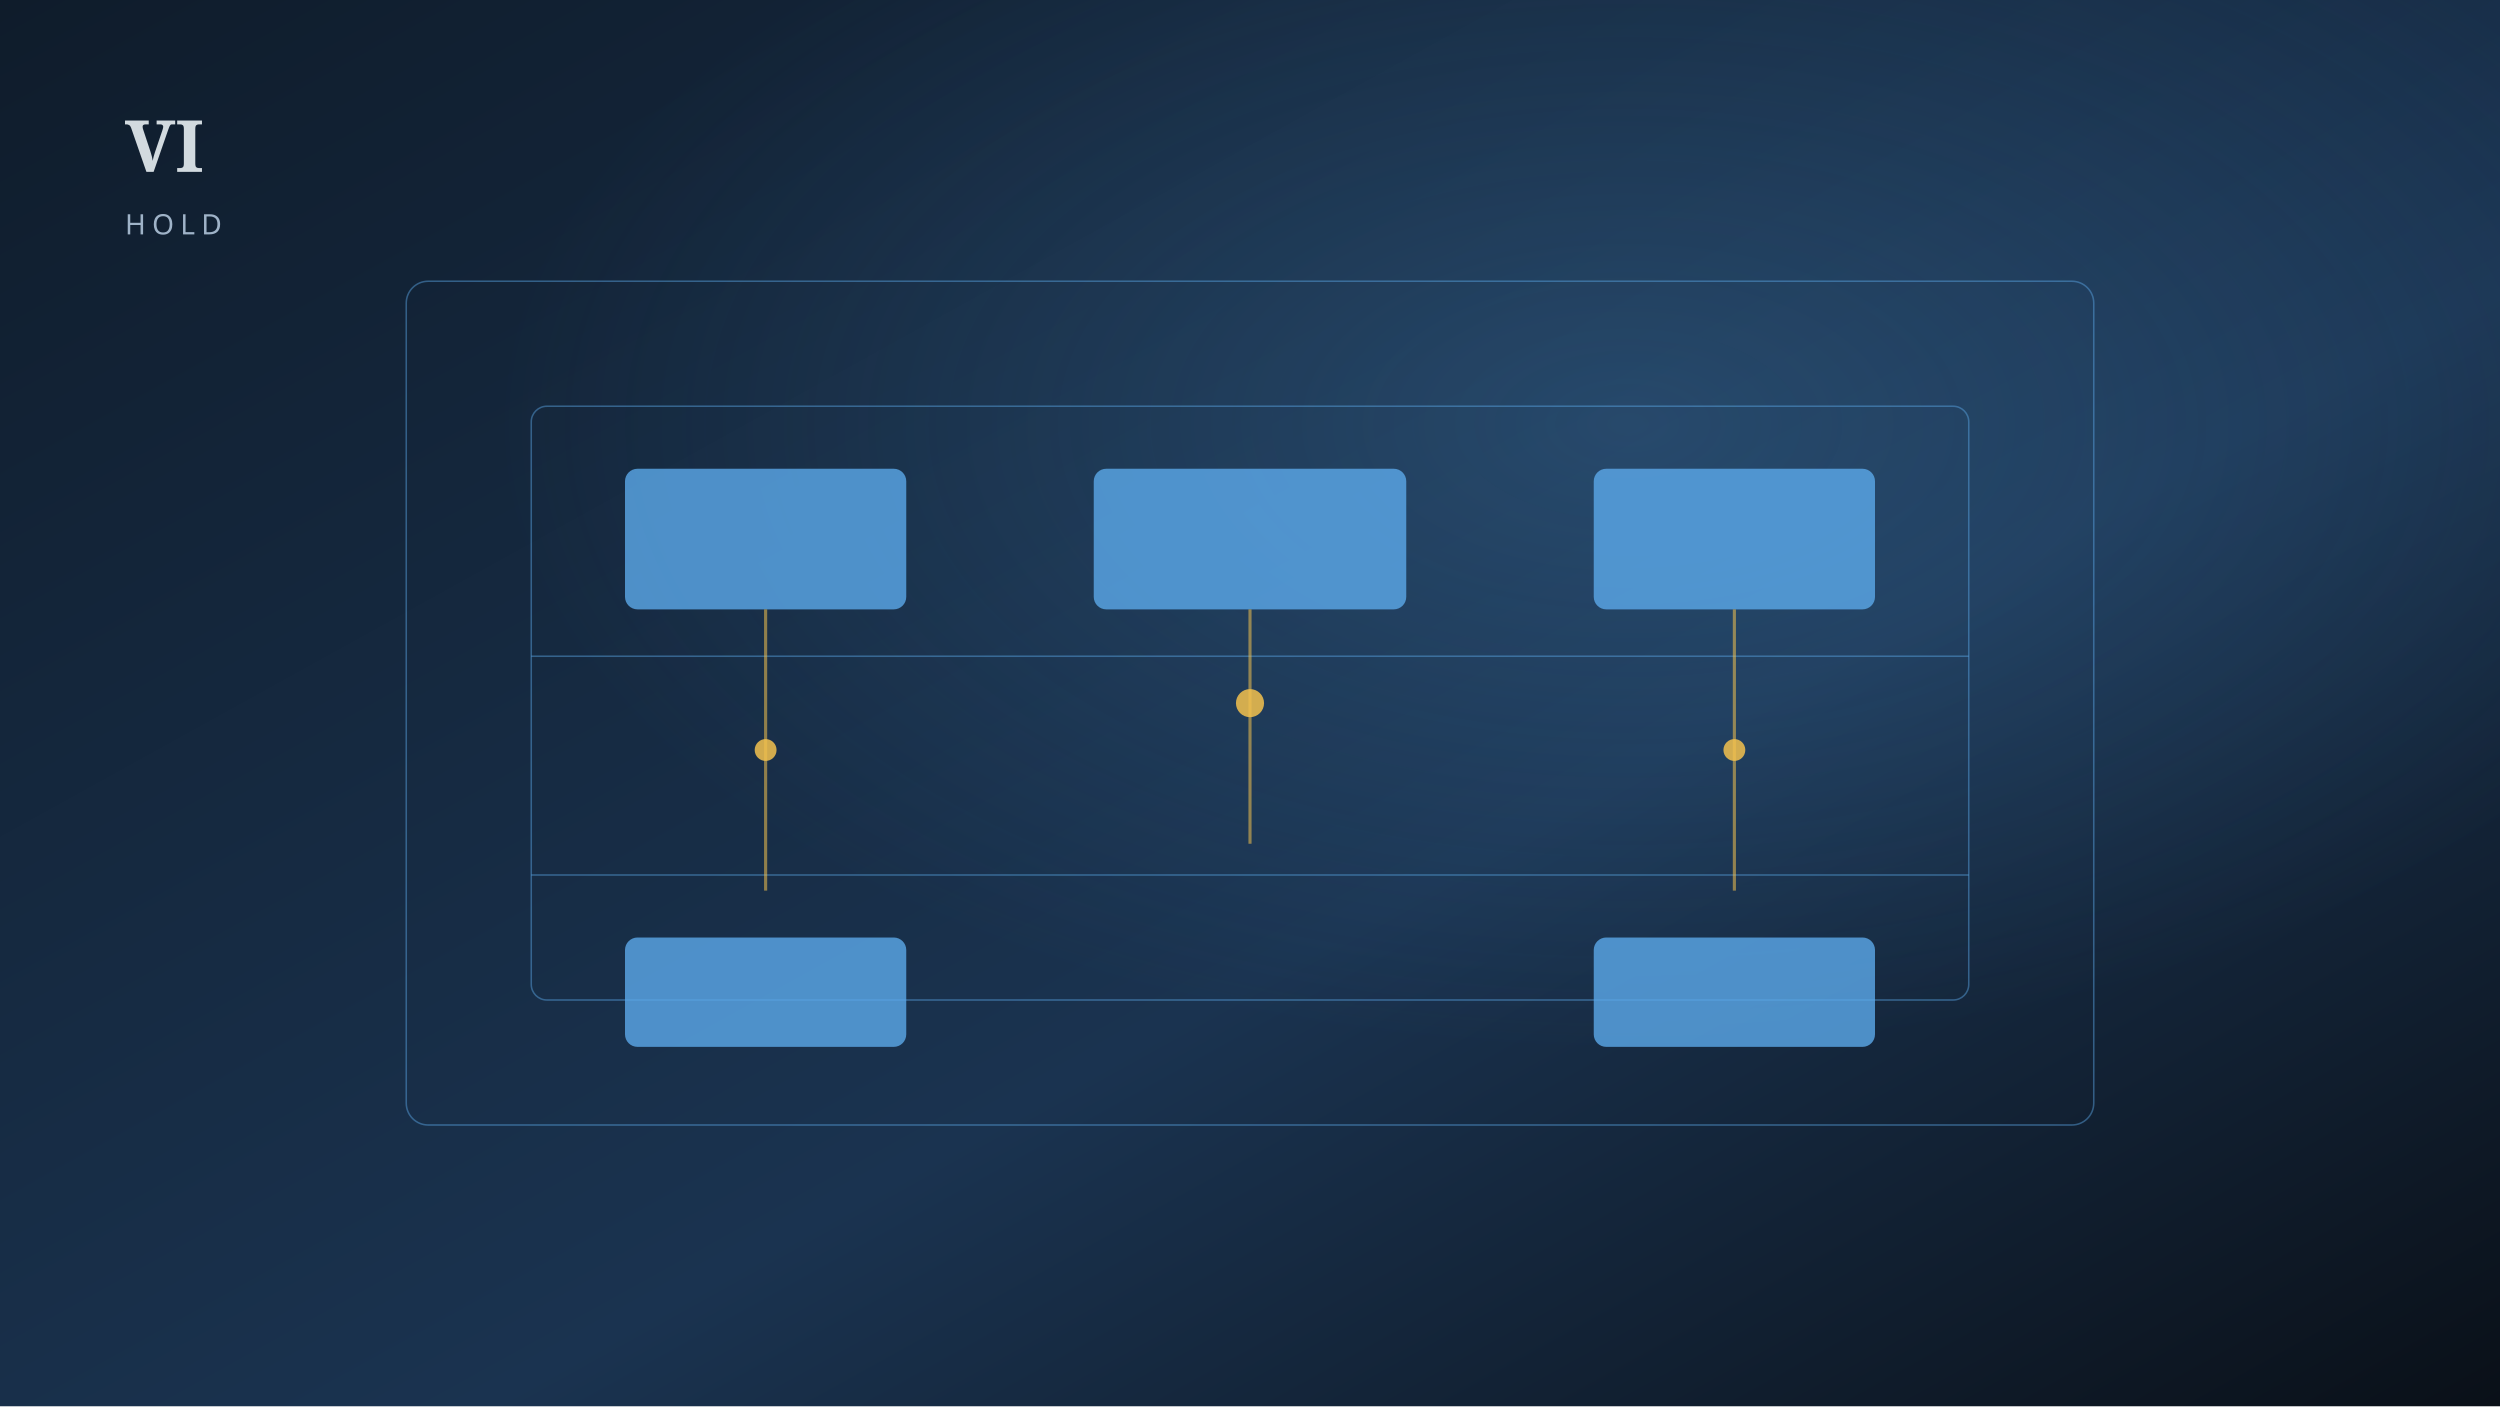
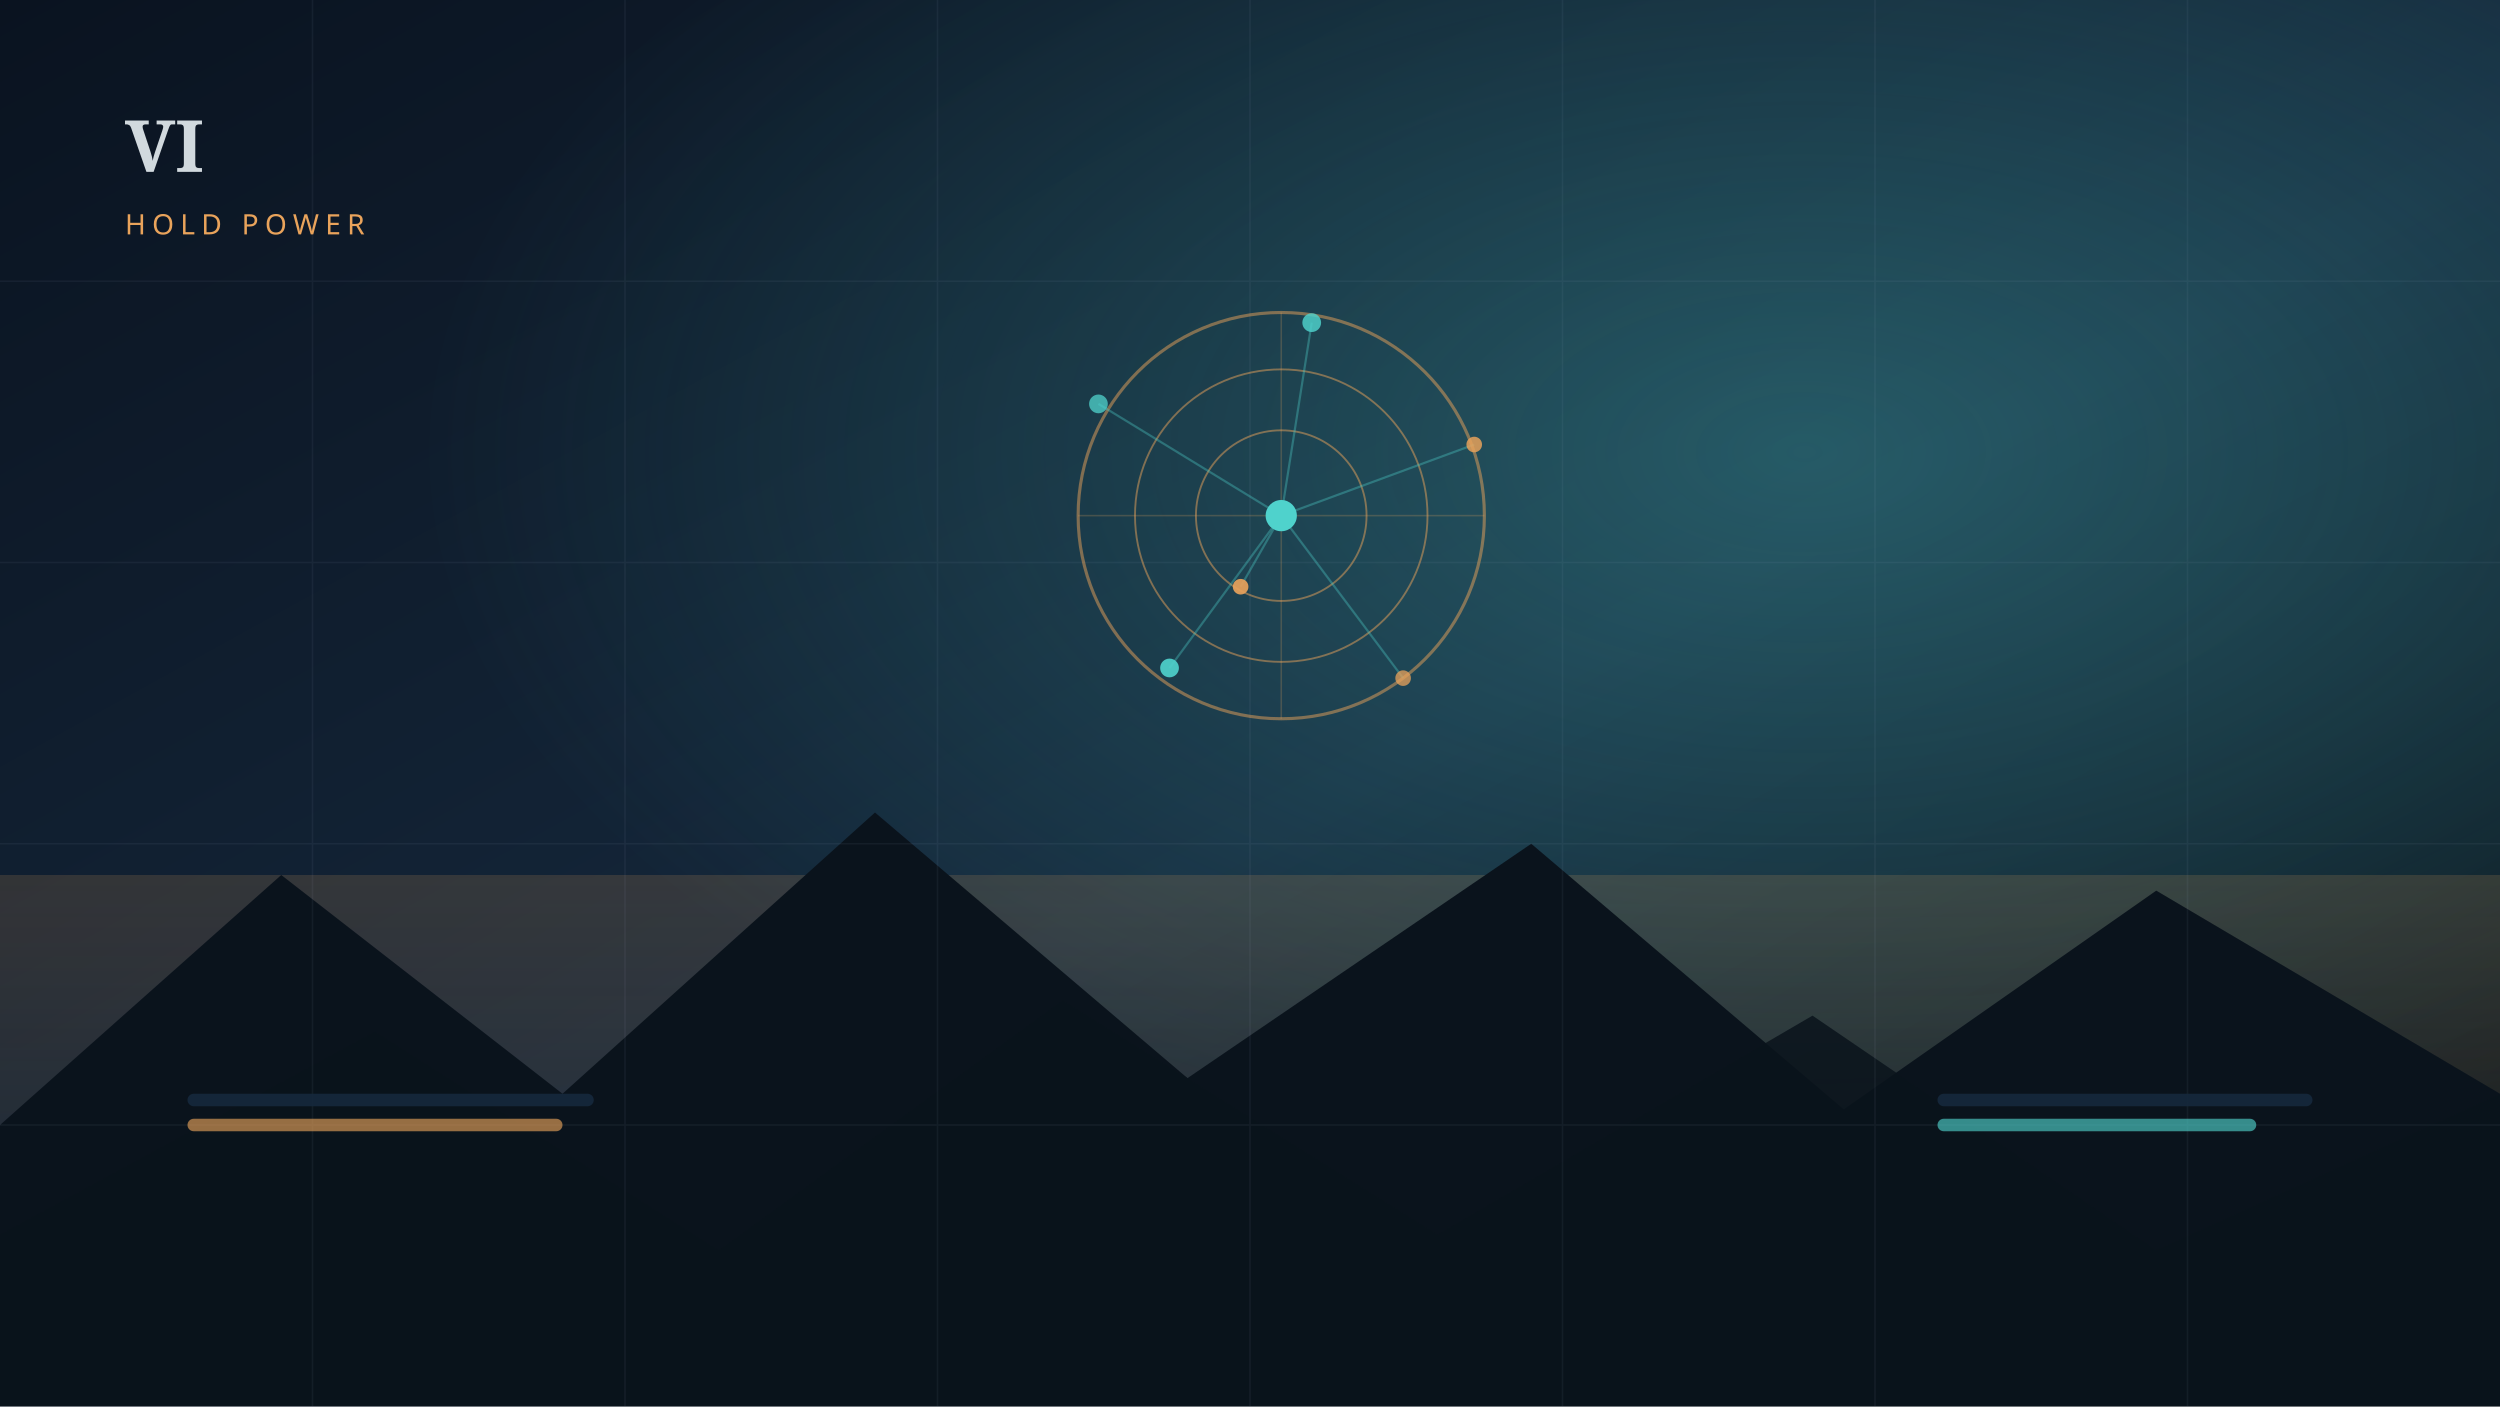
<svg xmlns="http://www.w3.org/2000/svg" viewBox="0 0 1600 900" preserveAspectRatio="xMidYMid slice">
  <defs>
    <linearGradient id="bg" x1="0" y1="0" x2="1" y2="1">
-       <stop offset="0" stop-color="#0f1c2b" />
-       <stop offset="0.6" stop-color="#1a3350" />
-       <stop offset="1" stop-color="#0a1018" />
+       <stop offset="0" stop-color="#0a1320" />
+       <stop offset="0.55" stop-color="#15283c" />
+       <stop offset="1" stop-color="#081014" />
    </linearGradient>
-     <radialGradient id="glow" cx="0.65" cy="0.3" r="0.45">
-       <stop offset="0" stop-color="#5ca9e9" stop-opacity="0.22" />
-       <stop offset="1" stop-color="#5ca9e9" stop-opacity="0" />
+     <linearGradient id="horizon" x1="0" y1="0" x2="0" y2="1">
+       <stop offset="0" stop-color="#e9a35b" stop-opacity="0.16" />
+       <stop offset="1" stop-color="#e9a35b" stop-opacity="0" />
+     </linearGradient>
+     <radialGradient id="glow" cx="0.72" cy="0.32" r="0.55">
+       <stop offset="0" stop-color="#4fd2cc" stop-opacity="0.3" />
+       <stop offset="1" stop-color="#4fd2cc" stop-opacity="0" />
    </radialGradient>
  </defs>
  <rect width="1600" height="900" fill="url(#bg)" />
  <rect width="1600" height="900" fill="url(#glow)" />
-   <g fill="none" stroke="#5ca9e9" stroke-opacity="0.45">
-     <rect x="260" y="180" width="1080" height="540" rx="14" />
-     <rect x="340" y="260" width="920" height="380" rx="10" />
-     <path d="M340 420h920M340 560h920" />
+   <rect y="560" width="1600" height="340" fill="url(#horizon)" />
+   <g fill="#0a131c">
+     <path d="M0 720 L180 560 L360 700 L560 520 L760 690 L980 540 L1180 710 L1380 570 L1600 700 L1600 900 L0 900 Z" />
+     <path d="M0 790 L240 660 L460 800 L680 640 L920 790 L1160 650 L1380 800 L1600 700 L1600 900 L0 900 Z" fill-opacity="0.85" />
  </g>
-   <g fill="#5ca9e9" fill-opacity="0.8">
-     <rect x="400" y="300" width="180" height="90" rx="8" />
-     <rect x="1020" y="300" width="180" height="90" rx="8" />
-     <rect x="700" y="300" width="200" height="90" rx="8" />
-     <rect x="400" y="600" width="180" height="70" rx="8" />
-     <rect x="1020" y="600" width="180" height="70" rx="8" />
+   <g stroke="#9fb3c8" stroke-opacity="0.07" stroke-width="1">
+     <path d="M0 180h1600M0 360h1600M0 540h1600M0 720h1600M200 0v900M400 0v900M600 0v900M800 0v900M1000 0v900M1200 0v900M1400 0v900" />
  </g>
-   <g stroke="#f2c14e" stroke-opacity="0.55" stroke-width="2">
-     <path d="M800 390v60M490 390v90M1110 390v90" />
-     <path d="M490 480v90M1110 480v90M800 450v90" />
+   <g fill="none" stroke="#e9a35b" stroke-opacity="0.5">
+     <circle cx="820" cy="330" r="130" stroke-width="2" />
+     <circle cx="820" cy="330" r="93.6" stroke-width="1.2" />
+     <circle cx="820" cy="330" r="54.6" stroke-width="1.2" />
+     <path d="M690 330h260M820 200v260" stroke-opacity="0.22" />
  </g>
-   <g fill="#f2c14e" fill-opacity="0.85">
-     <circle cx="800" cy="450" r="9" />
-     <circle cx="490" cy="480" r="7" />
-     <circle cx="1110" cy="480" r="7" />
+   <g stroke="#4fd2cc" stroke-opacity="0.35" stroke-width="1.4">
+     <path d="M820 330L703 258.5" />
+     <path d="M820 330L943.5 284.5" />
+     <path d="M820 330L748.5 427.5" />
+     <path d="M820 330L898 434" />
+     <path d="M820 330L839.5 206.5" />
+     <path d="M820 330L794 375.5" />
+   </g>
+   <g>
+     <circle cx="703" cy="258.5" r="6" fill="#4fd2cc" fill-opacity="0.75" />
+     <circle cx="943.5" cy="284.5" r="5" fill="#e9a35b" fill-opacity="0.83" />
+     <circle cx="748.5" cy="427.5" r="6" fill="#4fd2cc" fill-opacity="0.91" />
+     <circle cx="898" cy="434" r="5" fill="#e9a35b" fill-opacity="0.75" />
+     <circle cx="839.5" cy="206.5" r="6" fill="#4fd2cc" fill-opacity="0.83" />
+     <circle cx="794" cy="375.5" r="5" fill="#e9a35b" fill-opacity="0.91" />
+     <circle cx="820" cy="330" r="10" fill="#4fd2cc" />
+   </g>
+   <g opacity="0.9">
+     <rect x="120" y="700" width="260" height="8" rx="4" fill="#15283c" />
+     <rect x="120" y="716" width="240" height="8" rx="4" fill="#e9a35b" fill-opacity="0.7" />
+     <rect x="1240" y="700" width="240" height="8" rx="4" fill="#15283c" />
+     <rect x="1240" y="716" width="204" height="8" rx="4" fill="#4fd2cc" fill-opacity="0.7" />
  </g>
  <text x="80" y="110" fill="#e7eef2" font-size="46" font-family="Georgia, serif" font-weight="700" opacity="0.9">VI</text>
-   <text x="80" y="150" fill="#9fb3c8" font-size="18" font-family="Verdana, sans-serif" letter-spacing="4">HOLD</text>
+   <text x="80" y="150" fill="#e9a35b" font-size="18" font-family="Verdana, sans-serif" letter-spacing="4">HOLD POWER</text>
</svg>
